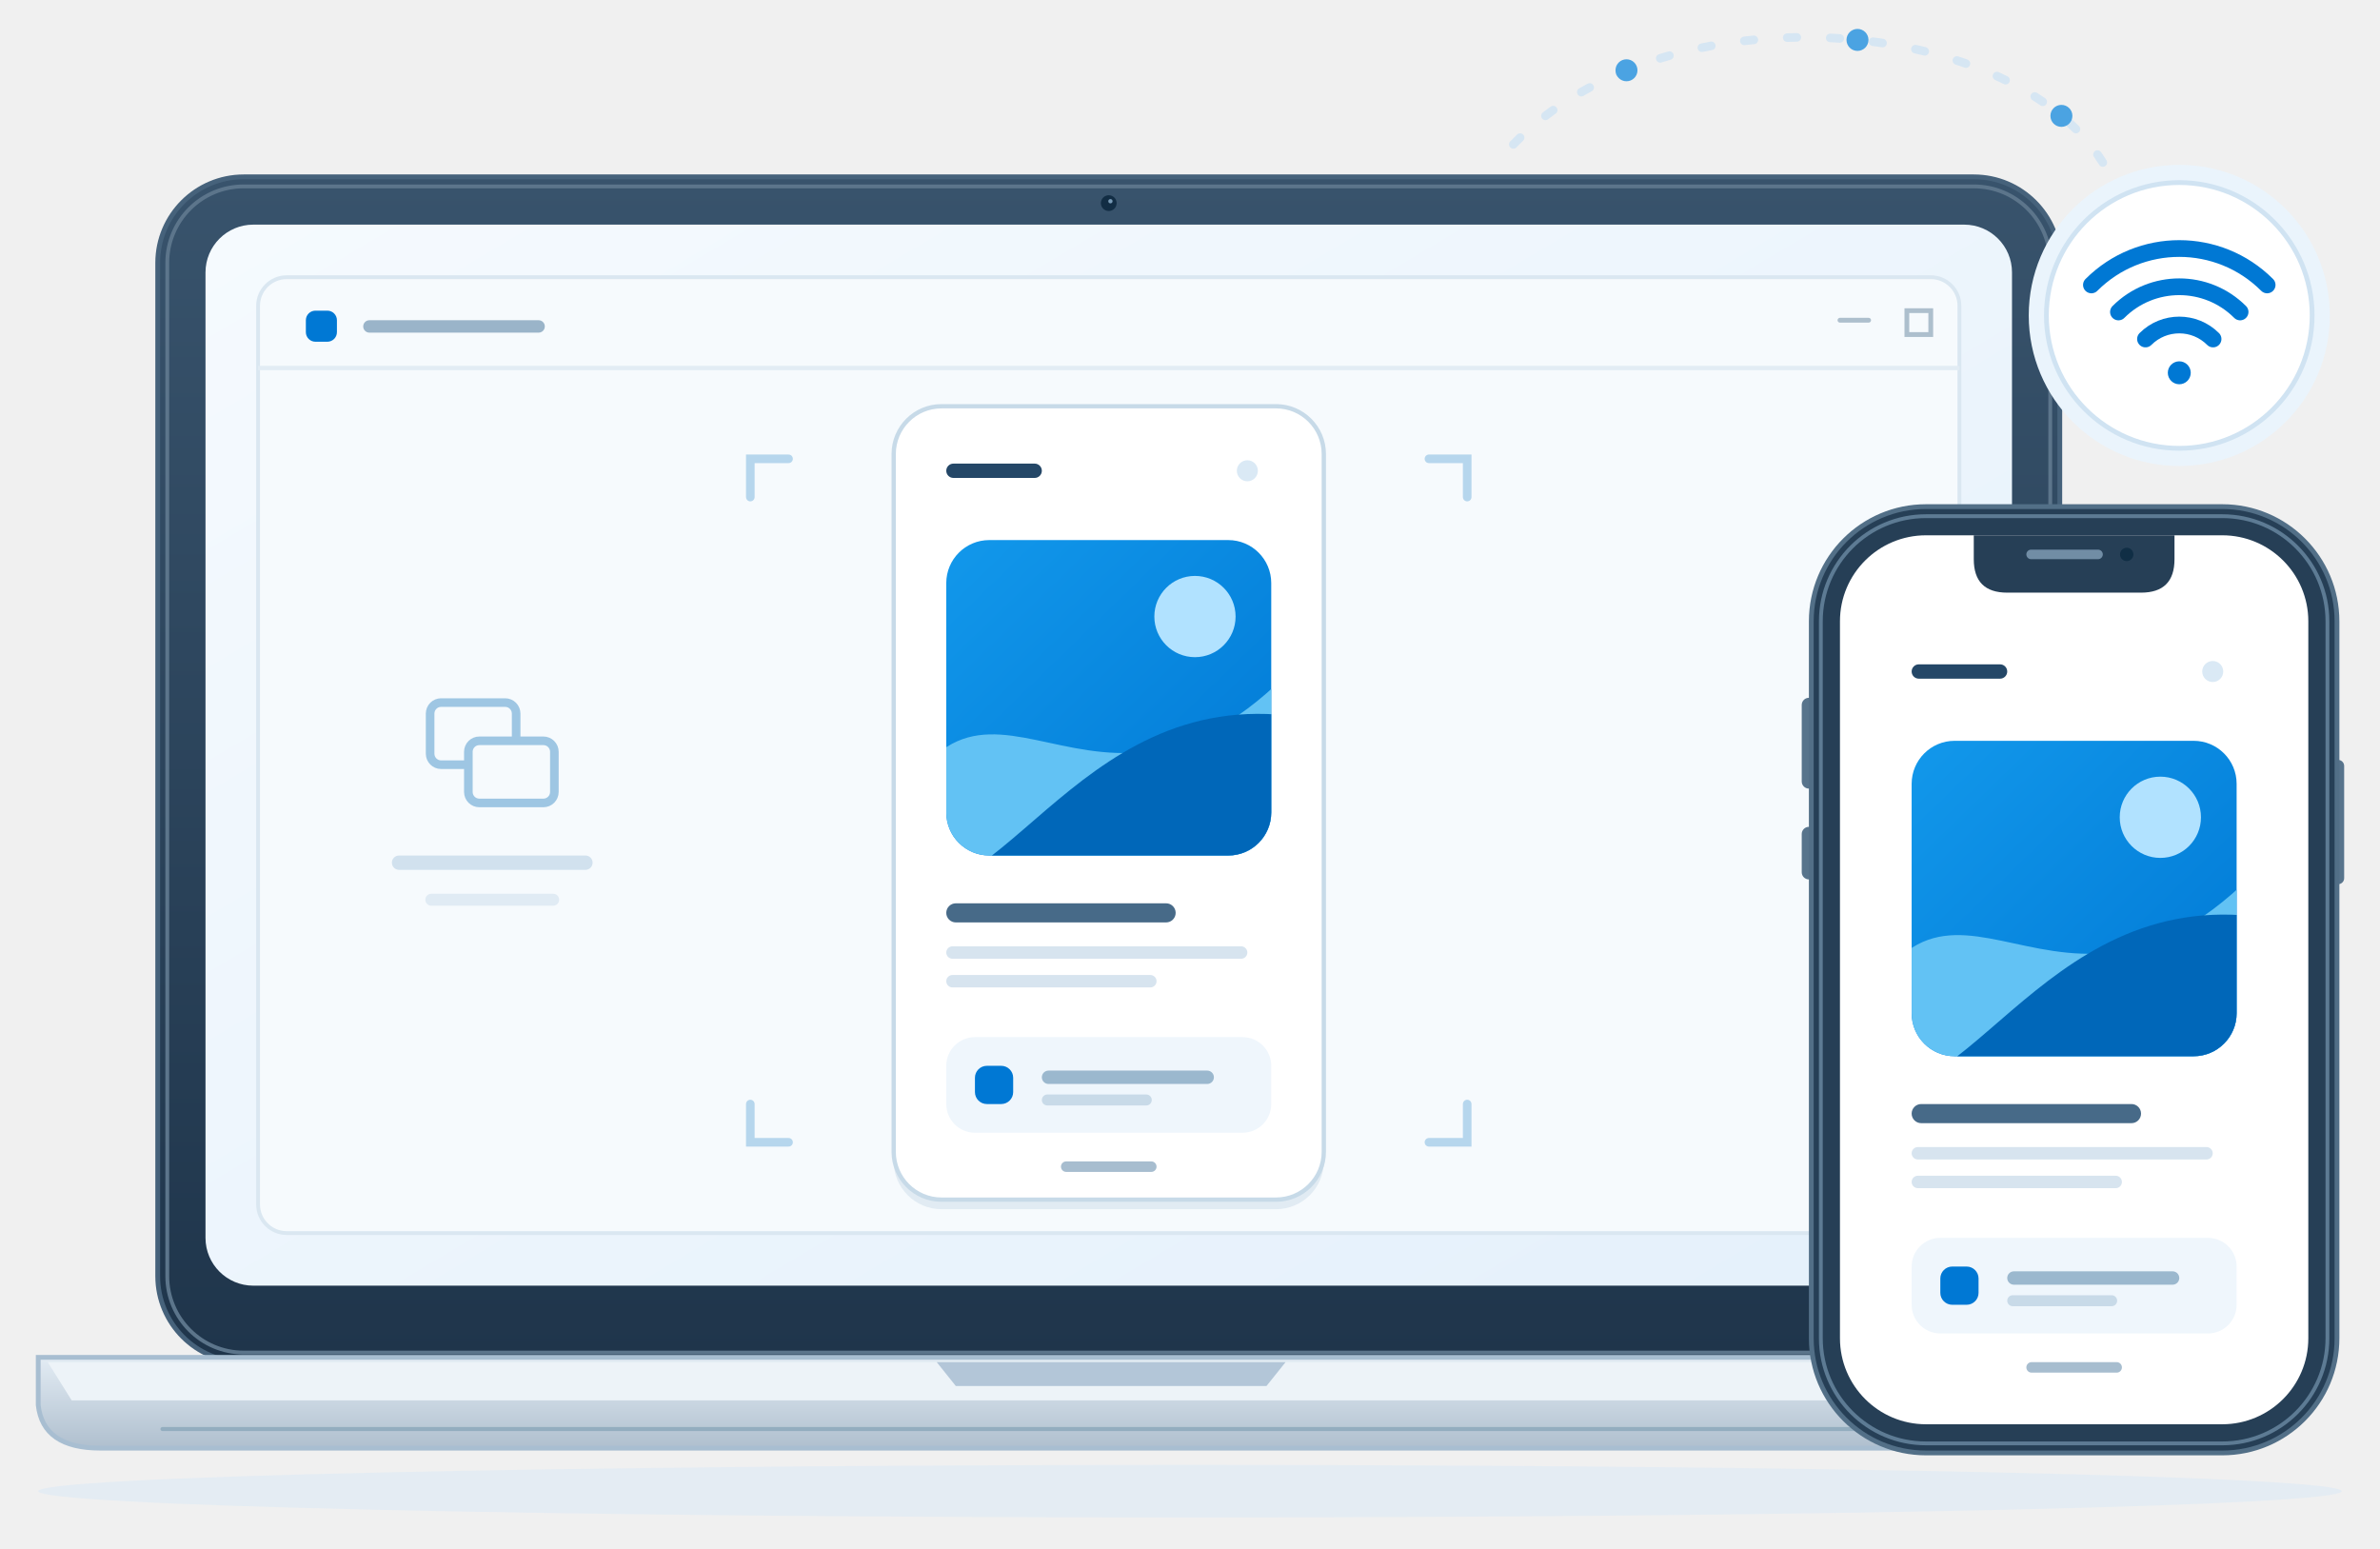
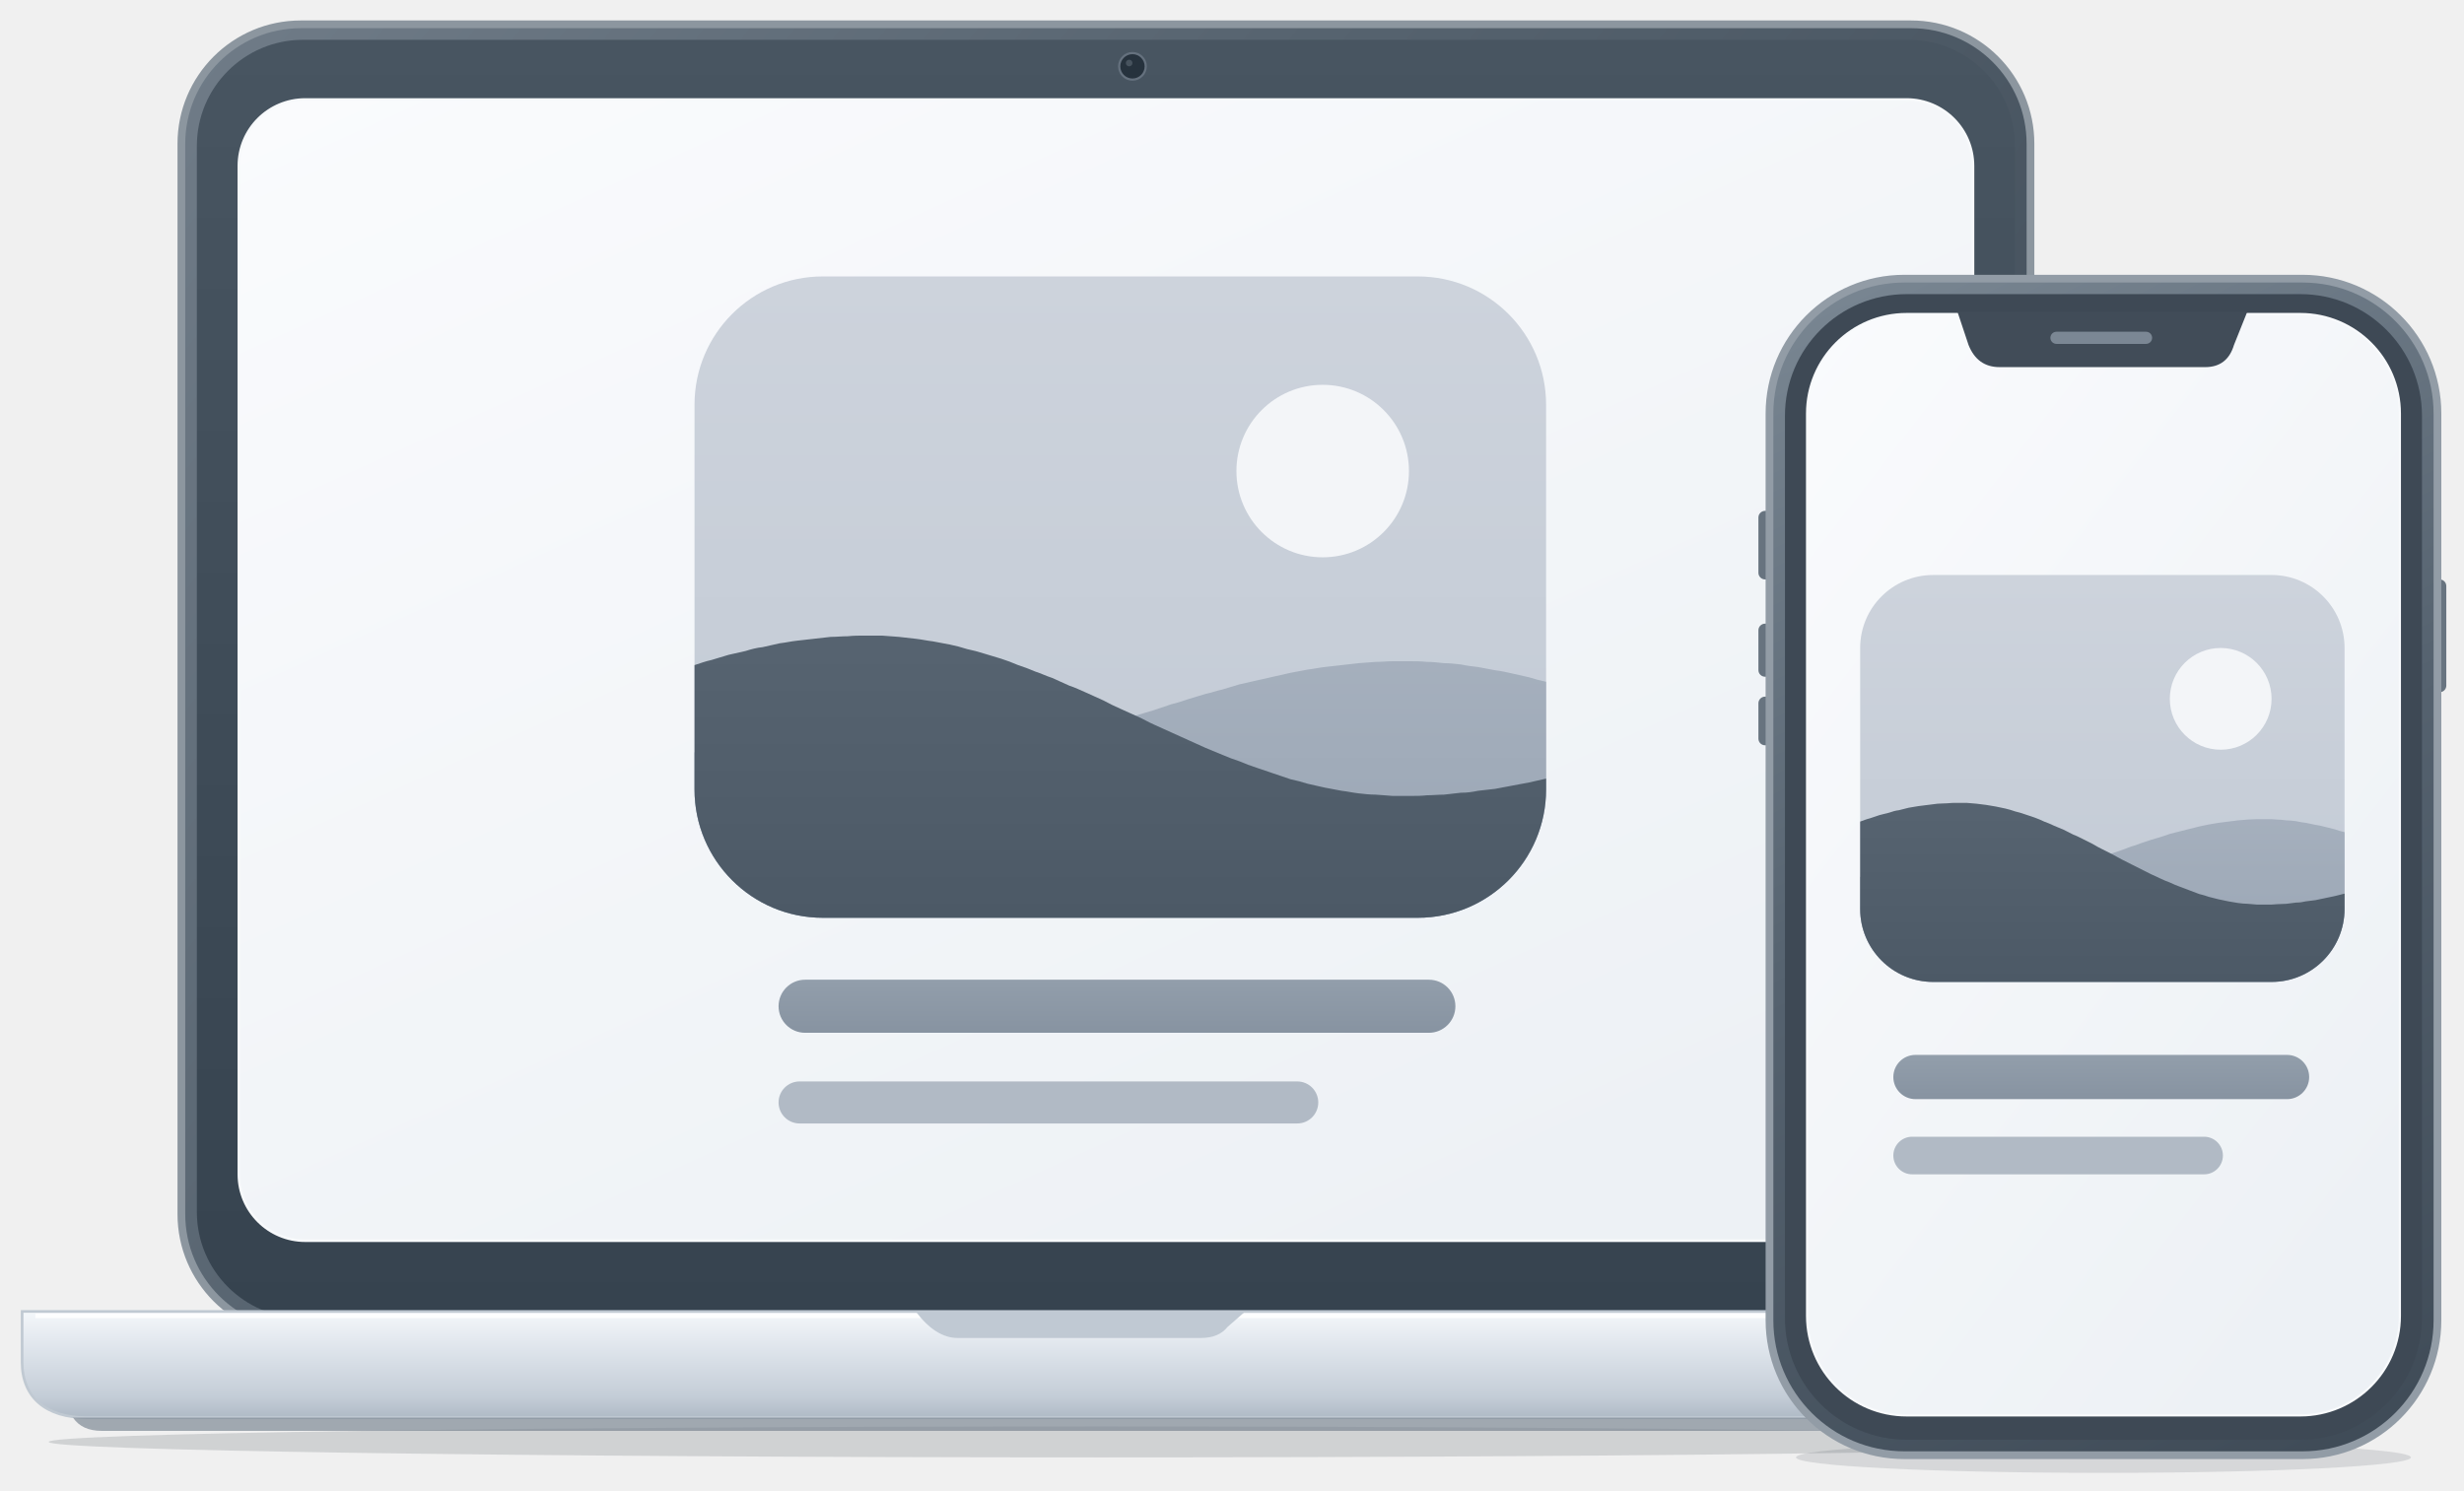
- <svg xmlns="http://www.w3.org/2000/svg" width="996" height="648" viewBox="72 30 498 324" fill="none" role="img" aria-labelledby="title desc">
+ <svg xmlns="http://www.w3.org/2000/svg" width="1114" height="674" viewBox="178 226 1114 674" fill="none" shape-rendering="geometricPrecision">
  <defs>
-     <linearGradient id="chassis" x1="0" y1="0" x2="0" y2="1">
-       <stop stop-color="#38536C" />
-       <stop offset="1" stop-color="#1F354B" />
+     <linearGradient id="laptop-case" x1="260" y1="237" x2="1040" y2="829" gradientUnits="userSpaceOnUse">
+       <stop stop-color="#707C88" />
+       <stop offset=".42" stop-color="#56636F" />
+       <stop offset="1" stop-color="#3E4A56" />
    </linearGradient>
-     <linearGradient id="silver" x1="0" y1="0" x2="0" y2="1">
-       <stop stop-color="#E3ECF4" />
-       <stop offset="1" stop-color="#AFBFCE" />
+     <linearGradient id="laptop-bezel" x1="600" y1="244" x2="600" y2="822" gradientUnits="userSpaceOnUse">
+       <stop stop-color="#485561" />
+       <stop offset="1" stop-color="#36434F" />
    </linearGradient>
-     <linearGradient id="blue" x1="0" y1="0" x2="1" y2="1">
-       <stop stop-color="#1298EB" />
-       <stop offset="1" stop-color="#0078D4" />
+     <linearGradient id="screen-face" x1="0" y1="0" x2=".7" y2="1">
+       <stop stop-color="#FAFBFD" />
+       <stop offset="1" stop-color="#EDF1F5" />
    </linearGradient>
-     <linearGradient id="canvas" x1="0" y1="0" x2="1" y2="1">
-       <stop stop-color="#F5FAFE" />
-       <stop offset="1" stop-color="#E4F0FB" />
+     <linearGradient id="laptop-base" x1="0" y1="0" x2="0" y2="1">
+       <stop stop-color="#F4F7FA" />
+       <stop offset=".34" stop-color="#DFE5EC" />
+       <stop offset=".8" stop-color="#C4CDD7" />
+       <stop offset="1" stop-color="#AFBAC6" />
    </linearGradient>
+     <linearGradient id="phone-case" x1="990" y1="354" x2="1250" y2="884" gradientUnits="userSpaceOnUse">
+       <stop stop-color="#7A8793" />
+       <stop offset=".48" stop-color="#55626F" />
+       <stop offset="1" stop-color="#3F4B57" />
+     </linearGradient>
+     <linearGradient id="photo-sky" x1="0" y1="0" x2="0" y2="1">
+       <stop stop-color="#CDD3DC" />
+       <stop offset="1" stop-color="#C2CAD5" />
+     </linearGradient>
+     <linearGradient id="rear-mountains" x1="0" y1=".5" x2="0" y2="1" gradientUnits="userSpaceOnUse">
+       <stop stop-color="#A8B2BF" />
+       <stop offset="1" stop-color="#99A5B4" />
+     </linearGradient>
+     <linearGradient id="front-mountains" x1="0" y1=".5" x2="0" y2="1" gradientUnits="userSpaceOnUse">
+       <stop stop-color="#586572" />
+       <stop offset="1" stop-color="#4C5966" />
+     </linearGradient>
+     <linearGradient id="primary-line" x1="0" y1="0" x2="0" y2="1">
+       <stop stop-color="#929EAB" />
+       <stop offset="1" stop-color="#8793A1" />
+     </linearGradient>
+     <clipPath id="computer-clip">
+       <rect x="492" y="351" width="385" height="290" rx="58" />
+     </clipPath>
+     <clipPath id="phone-clip">
+       <rect x="1019" y="486" width="219" height="184" rx="33" />
+     </clipPath>
  </defs>
-   <g id="illustration" transform="translate(39,-15)">
-     <ellipse cx="282" cy="357" rx="241" ry="5.5" fill="#E4ECF3" />
-     <g id="wireless-transfer">
-       <path d="M 473,79 C 453,47 379,42 348,77" stroke="#D6E6F3" stroke-width="1.8" stroke-dasharray="2 7" stroke-linecap="round" />
-       <circle cx="464.338" cy="69.244" r="2.3" fill="#4BA3E2" />
-       <circle cx="421.667" cy="53.350" r="2.3" fill="#4BA3E2" />
-       <circle cx="373.332" cy="59.705" r="2.3" fill="#4BA3E2" />
-     </g>
-     <g id="laptop">
-       <rect x="66" y="82" width="398" height="248" rx="18" fill="url(#chassis)" stroke="#46627B" stroke-width="1" />
-       <rect x="68" y="84" width="394" height="244" rx="16" stroke="#5C758B" stroke-width=".8" />
-       <rect x="76" y="92" width="378" height="222" rx="10" fill="url(#canvas)" />
-       <circle cx="265" cy="87.5" r="1.65" fill="#122D44" />
-       <circle cx="265.35" cy="87.1" r=".45" fill="#789AB6" />
-       <path d="M 41,329 H 489 L 509,339 Q 508,348 496,348 H 54 Q 42,348 41,339 Z" fill="url(#silver)" stroke="#A8BED1" stroke-width="1" />
-       <path d="M 43,330 H 487 L 502,338 H 48 Z" fill="#EDF3F8" />
-       <path d="M 229,330 H 302 L 298,335 H 233 Z" fill="#B3C6D8" />
-       <path d="M 67,344 H 477" stroke="#93ADBF" stroke-width=".85" stroke-linecap="round" />
-     </g>
-     <g id="desktop-interface">
-       <rect x="87" y="103" width="356" height="200" rx="6" fill="#F6FAFD" stroke="#DAE7F1" stroke-width=".8" />
-       <path d="M 87,122 H 443" stroke="#E2ECF4" stroke-width=".9" />
-       <rect x="97" y="110" width="6.5" height="6.5" rx="2" fill="#0078D4" />
-       <rect x="109" y="112" width="38" height="2.6" rx="1.3" fill="#9AB4C9" />
-       <path d="M 418,112 H 424 M 432,110 V 115 H 437 V 110 Z" stroke="#ADBFCD" stroke-width="1" stroke-linecap="round" />
-       <path d="M 198,141 H 190 V 149 M 332,141 H 340 V 149 M 198,284 H 190 V 276 M 332,284 H 340 V 276" stroke="#B6D6ED" stroke-width="1.8" stroke-linecap="round" />
-       <rect x="220" y="132" width="90" height="166" rx="10" fill="#E1EBF3" />
-       <rect x="220" y="130" width="90" height="166" rx="10" fill="#FFFFFF" stroke="#C7DAE8" stroke-width=".9" />
-       <g id="mirrored-content" transform="translate(223,132) scale(1)">
-         <clipPath id="mirrored-panel-clip">
-           <rect width="84" height="162" rx="9" />
-         </clipPath>
-         <g clip-path="url(#mirrored-panel-clip)">
-           <rect width="84" height="162" fill="#FFFFFF" />
-           <g id="mirrored-header">
-             <rect x="8" y="10" width="20" height="3" rx="1.5" fill="#244767" />
-             <circle cx="71" cy="11.5" r="2.2" fill="#DAE9F5" />
-           </g>
-           <clipPath id="mirrored-hero-clip">
-             <rect x="8" y="26" width="68" height="66" rx="9" />
-           </clipPath>
-           <g clip-path="url(#mirrored-hero-clip)">
-             <rect x="8" y="26" width="68" height="66" fill="url(#blue)" />
-             <circle cx="60.039" cy="42" r="8.5" fill="#B1E2FF" />
-             <g transform="translate(1.948,0)">
-               <path d="M -4,82 C 17,40 42,105 90,39 V 105 H -4 Z" fill="#62C2F4" />
-               <path d="M -4,99 C 20,104 37,50 89,65 V 108 H -4 Z" fill="#0067B9" />
-             </g>
-           </g>
-           <rect x="8" y="102" width="48" height="4" rx="2" fill="#476A88" />
-           <rect x="8" y="111" width="63" height="2.6" rx="1.3" fill="#D7E4EF" />
-           <rect x="8" y="117" width="44" height="2.6" rx="1.3" fill="#D7E4EF" />
-           <rect x="8" y="130" width="68" height="20" rx="6" fill="#EFF6FC" />
-           <rect x="14" y="136" width="8" height="8" rx="2.5" fill="#0078D4" />
-           <rect x="28" y="137" width="36" height="2.8" rx="1.4" fill="#9BB8CE" />
-           <rect x="28" y="142" width="23" height="2.3" rx="1.15" fill="#C8DAE8" />
-           <rect x="32" y="156" width="20" height="2.2" rx="1.1" fill="#A7BDCF" />
-         </g>
-       </g>
-       <g id="mirror-symbol" stroke="#9EC6E3" stroke-width="1.8">
-         <rect x="123" y="192" width="18" height="13" rx="2.3" />
-         <rect x="131" y="200" width="18" height="13" rx="2.3" fill="#F6FAFD" />
-       </g>
-       <rect x="115" y="224" width="42" height="3" rx="1.5" fill="#D1E1EE" />
-       <rect x="122" y="232" width="28" height="2.5" rx="1.25" fill="#E0EBF4" />
-     </g>
-     <g id="wifi-badge">
-       <circle cx="489" cy="111" r="31.5" fill="#EAF4FC" />
-       <circle cx="489" cy="111" r="27.8" fill="#FFFFFF" stroke="#D0E3F2" stroke-width="1" />
-       <g id="wifi-icon" stroke="#0078D4" stroke-width="3.5" stroke-linecap="round" fill="none">
-         <path d="M 470.615,104.615 A 26,26 0 0 1 507.385,104.615" />
-         <path d="M 476.272,110.272 A 18,18 0 0 1 501.728,110.272" />
-         <path d="M 481.929,115.929 A 10,10 0 0 1 496.071,115.929" />
-         <circle cx="489" cy="123" r="2.4" stroke="none" fill="#0078D4" />
-       </g>
-     </g>
-     <g id="phone">
-       <rect x="410" y="191" width="3" height="19" rx="1.5" fill="#58748C" />
-       <rect x="410" y="218" width="3" height="11" rx="1.5" fill="#58748C" />
-       <rect x="521" y="204" width="2.5" height="26" rx="1.25" fill="#58748C" />
-       <rect x="412" y="151" width="110" height="198" rx="24" fill="#263F56" stroke="#526F87" stroke-width="1" />
-       <rect x="414" y="153" width="106" height="194" rx="22" stroke="#5D7B94" stroke-width=".8" />
-       <rect x="418" y="157" width="98" height="186" rx="18" fill="#FFFFFF" />
-       <path d="M 446,157 H 488 V 162 Q 488,169 481,169 H 453 Q 446,169 446,162 Z" fill="#263F56" />
-       <rect x="457" y="160" width="16" height="2" rx="1" fill="#718DA5" />
-       <circle cx="478" cy="161" r="1.4" fill="#102E45" />
-       <g id="phone-content" transform="translate(425,174) scale(1)">
-         <clipPath id="phone-panel-clip">
-           <rect width="84" height="162" rx="9" />
-         </clipPath>
-         <g clip-path="url(#phone-panel-clip)">
-           <rect width="84" height="162" fill="#FFFFFF" />
-           <g id="phone-header">
-             <rect x="8" y="10" width="20" height="3" rx="1.5" fill="#244767" />
-             <circle cx="71" cy="11.5" r="2.2" fill="#DAE9F5" />
-           </g>
-           <clipPath id="phone-hero-clip">
-             <rect x="8" y="26" width="68" height="66" rx="9" />
-           </clipPath>
-           <g clip-path="url(#phone-hero-clip)">
-             <rect x="8" y="26" width="68" height="66" fill="url(#blue)" />
-             <circle cx="60.039" cy="42" r="8.5" fill="#B1E2FF" />
-             <g transform="translate(1.948,0)">
-               <path d="M -4,82 C 17,40 42,105 90,39 V 105 H -4 Z" fill="#62C2F4" />
-               <path d="M -4,99 C 20,104 37,50 89,65 V 108 H -4 Z" fill="#0067B9" />
-             </g>
-           </g>
-           <rect x="8" y="102" width="48" height="4" rx="2" fill="#476A88" />
-           <rect x="8" y="111" width="63" height="2.6" rx="1.3" fill="#D7E4EF" />
-           <rect x="8" y="117" width="44" height="2.6" rx="1.3" fill="#D7E4EF" />
-           <rect x="8" y="130" width="68" height="20" rx="6" fill="#EFF6FC" />
-           <rect x="14" y="136" width="8" height="8" rx="2.5" fill="#0078D4" />
-           <rect x="28" y="137" width="36" height="2.8" rx="1.4" fill="#9BB8CE" />
-           <rect x="28" y="142" width="23" height="2.3" rx="1.15" fill="#C8DAE8" />
-           <rect x="32" y="156" width="20" height="2.2" rx="1.1" fill="#A7BDCF" />
-         </g>
+   <ellipse cx="676" cy="878" rx="476" ry="7" fill="#27313C" opacity=".16" />
+   <ellipse cx="1129" cy="885" rx="139" ry="7" fill="#27313C" opacity=".13" />
+   <rect x="260" y="237" width="836" height="592" rx="54" fill="url(#laptop-case)" stroke="#8C969F" stroke-width="3.5" />
+   <rect x="267" y="244" width="822" height="578" rx="48" fill="url(#laptop-bezel)" />
+   <rect x="286" y="271" width="784" height="516" rx="30" fill="url(#screen-face)" stroke="#F7F9FB" stroke-width="1.2" />
+   <circle cx="690" cy="256" r="6" fill="#26323D" stroke="#65717E" stroke-width="1" />
+   <circle cx="688.5" cy="254.5" r="1.5" fill="#83909C" opacity=".35" />
+   <g clip-path="url(#computer-clip)">
+     <rect x="492" y="351" width="385" height="290" fill="url(#photo-sky)" />
+     <circle cx="776" cy="439" r="39" fill="#F3F5F8" />
+     <g transform="translate(492 351) scale(385 290)">
+       <g>
+         <path d="M0 1 L0 0.742 C0.007 0.744 0.013 0.746 0.02 0.747 C0.027 0.749 0.033 0.75 0.04 0.752 C0.047 0.753 0.053 0.755 0.06 0.756 C0.067 0.757 0.073 0.758 0.08 0.759 C0.087 0.761 0.093 0.762 0.1 0.763 C0.107 0.763 0.113 0.764 0.12 0.765 C0.127 0.766 0.133 0.767 0.14 0.767 C0.147 0.768 0.153 0.768 0.16 0.769 C0.167 0.769 0.173 0.769 0.18 0.77 C0.187 0.77 0.193 0.77 0.2 0.77 C0.201 0.77 0.202 0.77 0.203 0.77 C0.209 0.77 0.214 0.77 0.22 0.77 C0.227 0.769 0.233 0.769 0.24 0.769 C0.247 0.768 0.253 0.767 0.26 0.767 C0.267 0.766 0.273 0.765 0.28 0.764 C0.287 0.763 0.293 0.762 0.3 0.76 C0.307 0.759 0.313 0.757 0.32 0.756 C0.327 0.754 0.333 0.753 0.34 0.751 C0.347 0.749 0.353 0.747 0.36 0.745 C0.367 0.743 0.373 0.741 0.38 0.739 C0.387 0.737 0.393 0.735 0.4 0.732 C0.407 0.73 0.413 0.727 0.42 0.725 C0.427 0.722 0.433 0.72 0.44 0.717 C0.447 0.715 0.453 0.712 0.46 0.709 C0.467 0.707 0.473 0.704 0.48 0.701 C0.487 0.698 0.493 0.695 0.5 0.693 C0.507 0.69 0.513 0.687 0.52 0.684 C0.527 0.681 0.533 0.679 0.54 0.676 C0.547 0.673 0.553 0.67 0.56 0.667 C0.567 0.665 0.573 0.662 0.58 0.659 C0.587 0.656 0.593 0.654 0.6 0.651 C0.607 0.649 0.613 0.646 0.62 0.644 C0.627 0.641 0.633 0.639 0.64 0.636 C0.647 0.634 0.653 0.632 0.66 0.63 C0.667 0.628 0.673 0.626 0.68 0.624 C0.687 0.622 0.693 0.62 0.7 0.618 C0.707 0.616 0.713 0.615 0.72 0.613 C0.727 0.612 0.733 0.61 0.74 0.609 C0.747 0.608 0.753 0.607 0.76 0.606 C0.767 0.605 0.773 0.604 0.78 0.603 C0.787 0.602 0.793 0.602 0.8 0.601 C0.807 0.601 0.813 0.6 0.82 0.6 C0.824 0.6 0.829 0.6 0.833 0.6 C0.835 0.6 0.838 0.6 0.84 0.6 C0.847 0.6 0.853 0.6 0.86 0.601 C0.867 0.601 0.873 0.602 0.88 0.603 C0.887 0.603 0.893 0.604 0.9 0.605 C0.907 0.607 0.913 0.608 0.92 0.609 C0.927 0.611 0.933 0.612 0.94 0.614 C0.947 0.615 0.953 0.617 0.96 0.619 C0.967 0.621 0.973 0.623 0.98 0.625 C0.987 0.628 0.993 0.63 1 0.632 L1 1 Z" fill="url(#rear-mountains)" />
+         <path d="M0 1 L0 0.606 C0.007 0.603 0.013 0.6 0.02 0.598 C0.027 0.595 0.033 0.593 0.04 0.59 C0.047 0.588 0.053 0.586 0.06 0.584 C0.067 0.581 0.073 0.579 0.08 0.578 C0.087 0.576 0.093 0.574 0.1 0.572 C0.107 0.571 0.113 0.569 0.12 0.568 C0.127 0.567 0.133 0.566 0.14 0.565 C0.147 0.564 0.153 0.563 0.16 0.562 C0.167 0.562 0.173 0.561 0.18 0.561 C0.187 0.56 0.193 0.56 0.2 0.56 C0.201 0.56 0.202 0.56 0.203 0.56 C0.209 0.56 0.214 0.56 0.22 0.56 C0.227 0.561 0.233 0.561 0.24 0.562 C0.247 0.563 0.253 0.564 0.26 0.565 C0.267 0.566 0.273 0.568 0.28 0.569 C0.287 0.571 0.293 0.572 0.3 0.574 C0.307 0.576 0.313 0.578 0.32 0.581 C0.327 0.583 0.333 0.585 0.34 0.588 C0.347 0.591 0.353 0.593 0.36 0.596 C0.367 0.599 0.373 0.602 0.38 0.606 C0.387 0.609 0.393 0.612 0.4 0.616 C0.407 0.619 0.413 0.623 0.42 0.626 C0.427 0.63 0.433 0.634 0.44 0.638 C0.447 0.641 0.453 0.645 0.46 0.649 C0.467 0.653 0.473 0.657 0.48 0.661 C0.487 0.666 0.493 0.67 0.5 0.674 C0.507 0.678 0.513 0.682 0.52 0.686 C0.527 0.69 0.533 0.695 0.54 0.699 C0.547 0.703 0.553 0.707 0.56 0.711 C0.567 0.715 0.573 0.719 0.58 0.723 C0.587 0.727 0.593 0.731 0.6 0.735 C0.607 0.739 0.613 0.742 0.62 0.746 C0.627 0.75 0.633 0.753 0.64 0.756 C0.647 0.76 0.653 0.763 0.66 0.766 C0.667 0.769 0.673 0.772 0.68 0.775 C0.687 0.778 0.693 0.781 0.7 0.784 C0.707 0.786 0.713 0.788 0.72 0.791 C0.727 0.793 0.733 0.795 0.74 0.797 C0.747 0.799 0.753 0.8 0.76 0.802 C0.767 0.803 0.773 0.805 0.78 0.806 C0.787 0.807 0.793 0.808 0.8 0.808 C0.807 0.809 0.813 0.809 0.82 0.81 C0.824 0.81 0.829 0.81 0.833 0.81 C0.835 0.81 0.838 0.81 0.84 0.81 C0.847 0.81 0.853 0.81 0.86 0.809 C0.867 0.809 0.873 0.808 0.88 0.808 C0.887 0.807 0.893 0.806 0.9 0.805 C0.907 0.805 0.913 0.804 0.92 0.802 C0.927 0.801 0.933 0.8 0.94 0.799 C0.947 0.797 0.953 0.796 0.96 0.794 C0.967 0.792 0.973 0.791 0.98 0.789 C0.987 0.787 0.993 0.785 1 0.783 L1 1 Z" fill="url(#front-mountains)" />
      </g>
    </g>
  </g>
+   <rect x="530" y="669" width="306" height="24" rx="12" fill="url(#primary-line)" />
+   <rect x="530" y="715" width="244" height="19" rx="9.5" fill="#B1BAC5" />
+   <path d="M188 819 H1155 V838 C1155 855 1144 866 1127 867 H217 C199 867 188 858 188 842 Z" fill="url(#laptop-base)" stroke="#C0C9D2" stroke-width="1.2" />
+   <path d="M194 821 H1150" stroke="#FFFFFF" stroke-width="2" opacity=".85" />
+   <path d="M592 819 H741 L733 826 Q729 831 721 831 H611 Q601 831 592 819 Z" fill="#C0C9D3" />
+   <path d="M211 867 H1136 L1126 873 H224 Q215 873 211 867 Z" fill="#75818D" opacity=".65" />
+   <rect x="973" y="457" width="7" height="31" rx="3" fill="#67737F" />
+   <rect x="973" y="508" width="7" height="24" rx="3" fill="#67737F" />
+   <rect x="973" y="541" width="7" height="22" rx="3" fill="#67737F" />
+   <rect x="1277" y="488" width="7" height="51" rx="3" fill="#687480" />
+   <rect x="978" y="352" width="302" height="532" rx="61" fill="url(#phone-case)" stroke="#929CA6" stroke-width="3.5" />
+   <rect x="985" y="359" width="288" height="518" rx="55" fill="#3E4955" />
+   <rect x="995" y="368" width="268" height="498" rx="45" fill="url(#screen-face)" stroke="#F8FAFC" stroke-width="1" />
+   <path d="M1063 367 H1194 L1188 382 Q1185 392 1175 392 H1082 Q1072 392 1068 382 Z" fill="#414C58" />
+   <rect x="1105" y="376" width="46" height="5.5" rx="2.75" fill="#7B8794" />
+   <g clip-path="url(#phone-clip)">
+     <rect x="1019" y="486" width="219" height="184" fill="url(#photo-sky)" />
+     <circle cx="1182" cy="542" r="23" fill="#F3F5F8" />
+     <g transform="translate(1019 486) scale(219 184)">
+       <g>
+         <path d="M0 1 L0 0.742 C0.007 0.744 0.013 0.746 0.02 0.747 C0.027 0.749 0.033 0.75 0.04 0.752 C0.047 0.753 0.053 0.755 0.06 0.756 C0.067 0.757 0.073 0.758 0.08 0.759 C0.087 0.761 0.093 0.762 0.1 0.763 C0.107 0.763 0.113 0.764 0.12 0.765 C0.127 0.766 0.133 0.767 0.14 0.767 C0.147 0.768 0.153 0.768 0.16 0.769 C0.167 0.769 0.173 0.769 0.18 0.77 C0.187 0.77 0.193 0.77 0.2 0.77 C0.201 0.77 0.202 0.77 0.203 0.77 C0.209 0.77 0.214 0.77 0.22 0.77 C0.227 0.769 0.233 0.769 0.24 0.769 C0.247 0.768 0.253 0.767 0.26 0.767 C0.267 0.766 0.273 0.765 0.28 0.764 C0.287 0.763 0.293 0.762 0.3 0.76 C0.307 0.759 0.313 0.757 0.32 0.756 C0.327 0.754 0.333 0.753 0.34 0.751 C0.347 0.749 0.353 0.747 0.36 0.745 C0.367 0.743 0.373 0.741 0.38 0.739 C0.387 0.737 0.393 0.735 0.4 0.732 C0.407 0.73 0.413 0.727 0.42 0.725 C0.427 0.722 0.433 0.72 0.44 0.717 C0.447 0.715 0.453 0.712 0.46 0.709 C0.467 0.707 0.473 0.704 0.48 0.701 C0.487 0.698 0.493 0.695 0.5 0.693 C0.507 0.69 0.513 0.687 0.52 0.684 C0.527 0.681 0.533 0.679 0.54 0.676 C0.547 0.673 0.553 0.67 0.56 0.667 C0.567 0.665 0.573 0.662 0.58 0.659 C0.587 0.656 0.593 0.654 0.6 0.651 C0.607 0.649 0.613 0.646 0.62 0.644 C0.627 0.641 0.633 0.639 0.64 0.636 C0.647 0.634 0.653 0.632 0.66 0.63 C0.667 0.628 0.673 0.626 0.68 0.624 C0.687 0.622 0.693 0.62 0.7 0.618 C0.707 0.616 0.713 0.615 0.72 0.613 C0.727 0.612 0.733 0.61 0.74 0.609 C0.747 0.608 0.753 0.607 0.76 0.606 C0.767 0.605 0.773 0.604 0.78 0.603 C0.787 0.602 0.793 0.602 0.8 0.601 C0.807 0.601 0.813 0.6 0.82 0.6 C0.824 0.6 0.829 0.6 0.833 0.6 C0.835 0.6 0.838 0.6 0.84 0.6 C0.847 0.6 0.853 0.6 0.86 0.601 C0.867 0.601 0.873 0.602 0.88 0.603 C0.887 0.603 0.893 0.604 0.9 0.605 C0.907 0.607 0.913 0.608 0.92 0.609 C0.927 0.611 0.933 0.612 0.94 0.614 C0.947 0.615 0.953 0.617 0.96 0.619 C0.967 0.621 0.973 0.623 0.98 0.625 C0.987 0.628 0.993 0.63 1 0.632 L1 1 Z" fill="url(#rear-mountains)" />
+         <path d="M0 1 L0 0.606 C0.007 0.603 0.013 0.6 0.02 0.598 C0.027 0.595 0.033 0.593 0.04 0.59 C0.047 0.588 0.053 0.586 0.06 0.584 C0.067 0.581 0.073 0.579 0.08 0.578 C0.087 0.576 0.093 0.574 0.1 0.572 C0.107 0.571 0.113 0.569 0.12 0.568 C0.127 0.567 0.133 0.566 0.14 0.565 C0.147 0.564 0.153 0.563 0.16 0.562 C0.167 0.562 0.173 0.561 0.18 0.561 C0.187 0.56 0.193 0.56 0.2 0.56 C0.201 0.56 0.202 0.56 0.203 0.56 C0.209 0.56 0.214 0.56 0.22 0.56 C0.227 0.561 0.233 0.561 0.24 0.562 C0.247 0.563 0.253 0.564 0.26 0.565 C0.267 0.566 0.273 0.568 0.28 0.569 C0.287 0.571 0.293 0.572 0.3 0.574 C0.307 0.576 0.313 0.578 0.32 0.581 C0.327 0.583 0.333 0.585 0.34 0.588 C0.347 0.591 0.353 0.593 0.36 0.596 C0.367 0.599 0.373 0.602 0.38 0.606 C0.387 0.609 0.393 0.612 0.4 0.616 C0.407 0.619 0.413 0.623 0.42 0.626 C0.427 0.63 0.433 0.634 0.44 0.638 C0.447 0.641 0.453 0.645 0.46 0.649 C0.467 0.653 0.473 0.657 0.48 0.661 C0.487 0.666 0.493 0.67 0.5 0.674 C0.507 0.678 0.513 0.682 0.52 0.686 C0.527 0.69 0.533 0.695 0.54 0.699 C0.547 0.703 0.553 0.707 0.56 0.711 C0.567 0.715 0.573 0.719 0.58 0.723 C0.587 0.727 0.593 0.731 0.6 0.735 C0.607 0.739 0.613 0.742 0.62 0.746 C0.627 0.75 0.633 0.753 0.64 0.756 C0.647 0.76 0.653 0.763 0.66 0.766 C0.667 0.769 0.673 0.772 0.68 0.775 C0.687 0.778 0.693 0.781 0.7 0.784 C0.707 0.786 0.713 0.788 0.72 0.791 C0.727 0.793 0.733 0.795 0.74 0.797 C0.747 0.799 0.753 0.8 0.76 0.802 C0.767 0.803 0.773 0.805 0.78 0.806 C0.787 0.807 0.793 0.808 0.8 0.808 C0.807 0.809 0.813 0.809 0.82 0.81 C0.824 0.81 0.829 0.81 0.833 0.81 C0.835 0.81 0.838 0.81 0.84 0.81 C0.847 0.81 0.853 0.81 0.86 0.809 C0.867 0.809 0.873 0.808 0.88 0.808 C0.887 0.807 0.893 0.806 0.9 0.805 C0.907 0.805 0.913 0.804 0.92 0.802 C0.927 0.801 0.933 0.8 0.94 0.799 C0.947 0.797 0.953 0.796 0.96 0.794 C0.967 0.792 0.973 0.791 0.98 0.789 C0.987 0.787 0.993 0.785 1 0.783 L1 1 Z" fill="url(#front-mountains)" />
+       </g>
+     </g>
+   </g>
+   <rect x="1034" y="703" width="188" height="20" rx="10" fill="url(#primary-line)" />
+   <rect x="1034" y="740" width="149" height="17" rx="8.5" fill="#B1BAC5" />
</svg>
